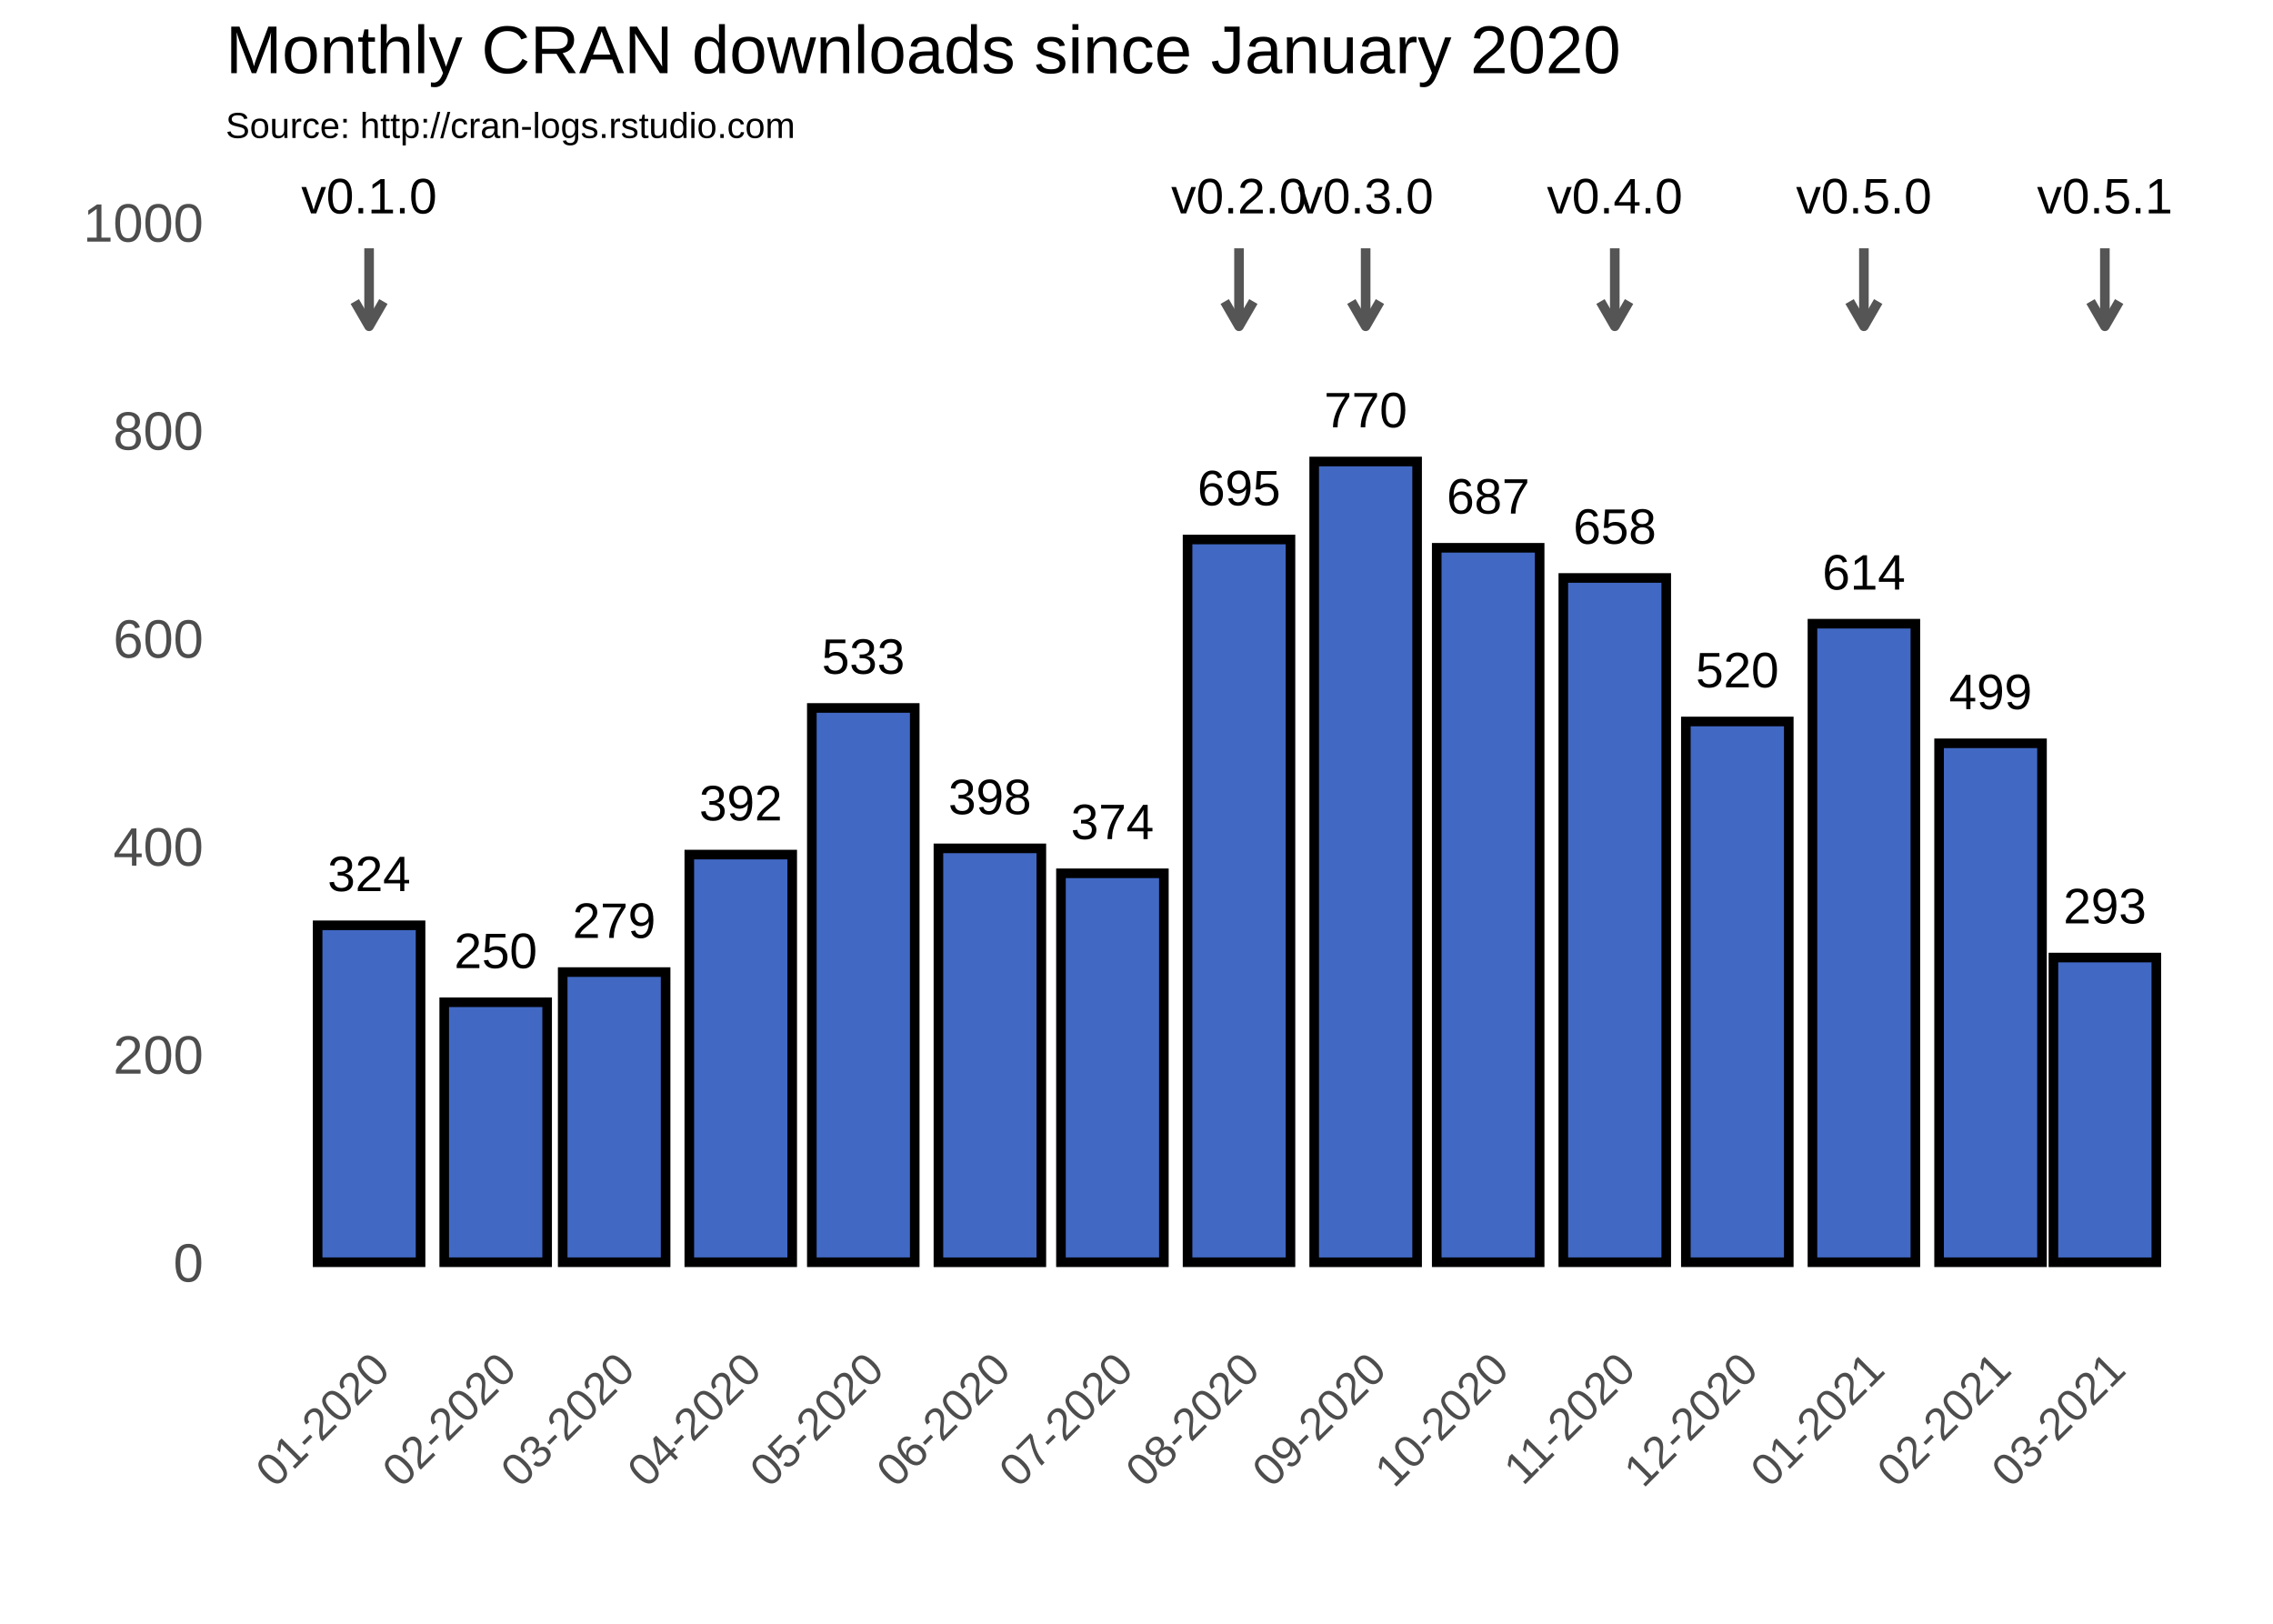
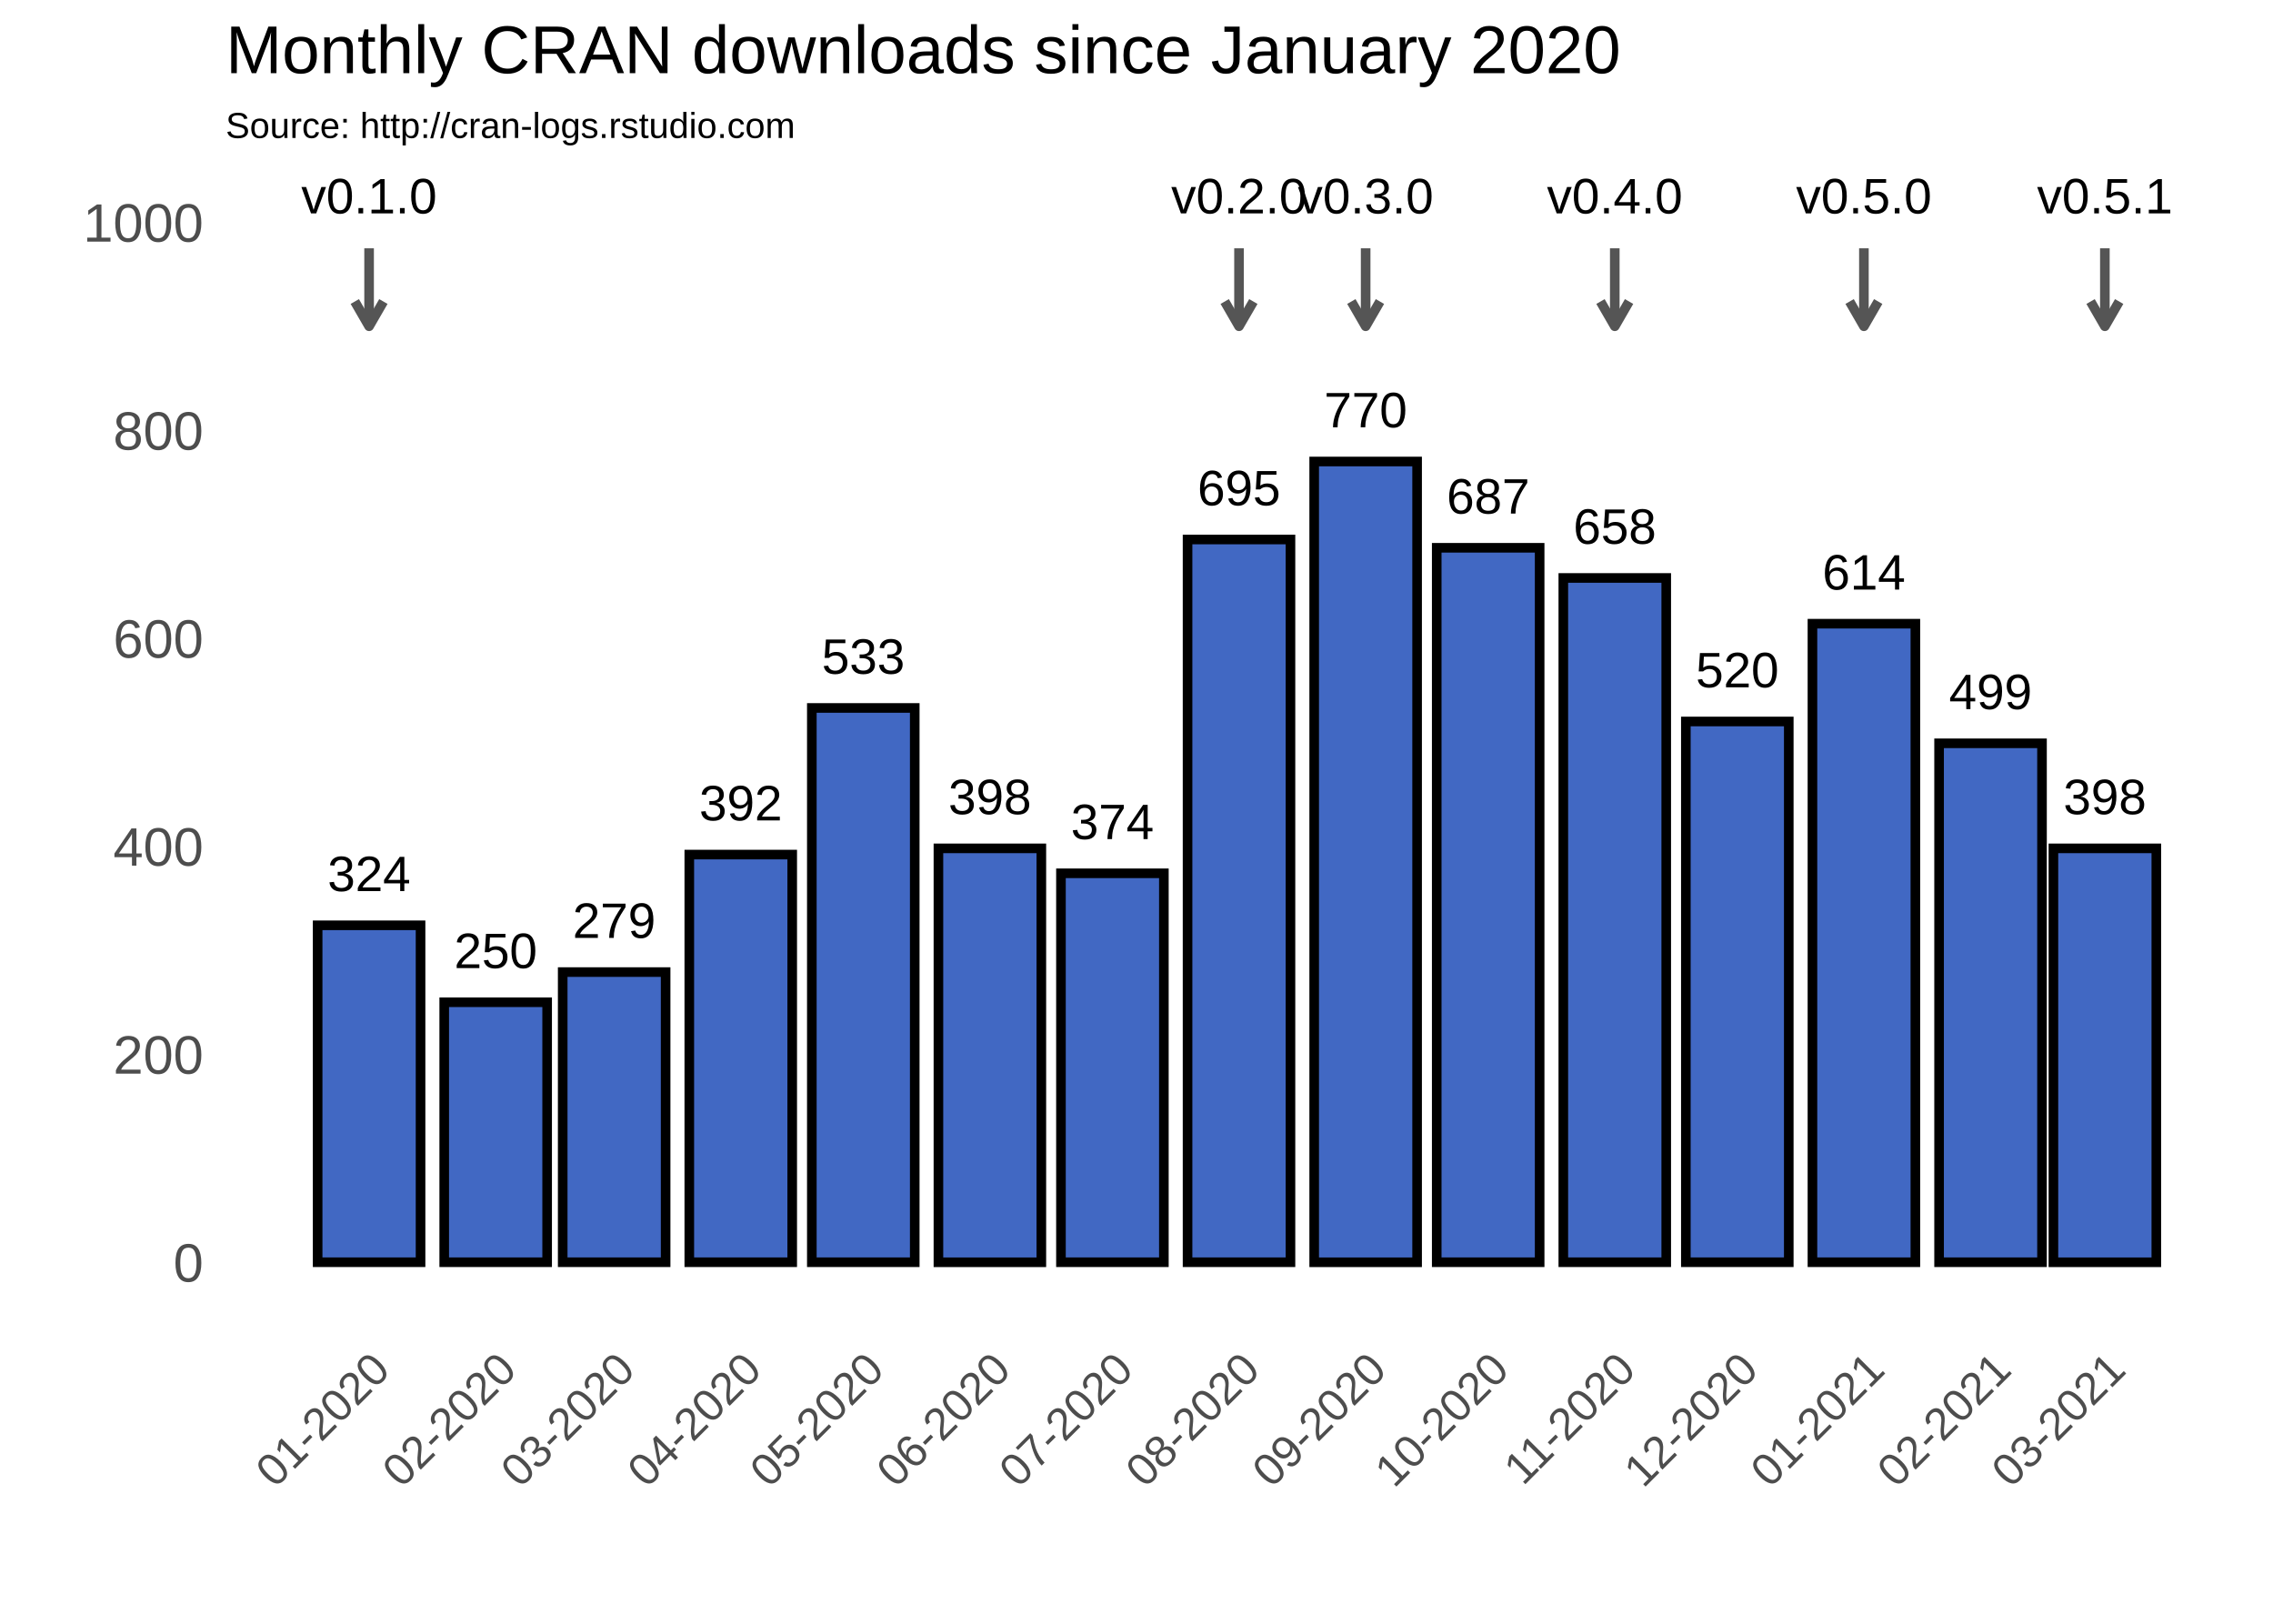
<svg xmlns="http://www.w3.org/2000/svg" class="svglite" width="504.00pt" height="360.00pt" viewBox="0 0 504.00 360.00">
  <defs>
    <style type="text/css">
    .svglite line, .svglite polyline, .svglite polygon, .svglite path, .svglite rect, .svglite circle {
      fill: none;
      stroke: #000000;
      stroke-linecap: round;
      stroke-linejoin: round;
      stroke-miterlimit: 10.00;
    }
  </style>
  </defs>
  <rect width="100%" height="100%" style="stroke: none; fill: #FFFFFF;" />
  <defs>
    <clipPath id="cpMC4wMHw1MDQuMDB8MC4wMHwzNjAuMDA=">
      <rect x="0.00" y="0.00" width="504.00" height="360.00" />
    </clipPath>
  </defs>
  <g clip-path="url(#cpMC4wMHw1MDQuMDB8MC4wMHwzNjAuMDA=)">
    <rect x="0.00" y="0.00" width="504.00" height="360.00" style="stroke-width: 1.07; stroke: #FFFFFF; fill: #FFFFFF;" />
  </g>
  <defs>
    <clipPath id="cpNTAuMDR8NDk4LjUyfDM3Ljc2fDI5MS4zOA==">
      <rect x="50.04" y="37.76" width="448.48" height="253.62" />
    </clipPath>
  </defs>
  <g clip-path="url(#cpNTAuMDR8NDk4LjUyfDM3Ljc2fDI5MS4zOA==)">
    <polyline points="50.04,256.79 498.52,256.79 " style="stroke-width: 0.53; stroke: #FFFFFF; stroke-linecap: butt;" />
    <polyline points="50.04,210.68 498.52,210.68 " style="stroke-width: 0.53; stroke: #FFFFFF; stroke-linecap: butt;" />
    <polyline points="50.04,164.57 498.52,164.57 " style="stroke-width: 0.53; stroke: #FFFFFF; stroke-linecap: butt;" />
    <polyline points="50.04,118.46 498.52,118.46 " style="stroke-width: 0.53; stroke: #FFFFFF; stroke-linecap: butt;" />
    <polyline points="50.04,72.34 498.52,72.34 " style="stroke-width: 0.53; stroke: #FFFFFF; stroke-linecap: butt;" />
    <polyline points="53.77,291.38 53.77,37.76 " style="stroke-width: 0.53; stroke: #FFFFFF; stroke-linecap: butt;" />
    <polyline points="67.80,291.38 67.80,37.76 " style="stroke-width: 0.53; stroke: #FFFFFF; stroke-linecap: butt;" />
    <polyline points="95.88,291.38 95.88,37.76 " style="stroke-width: 0.53; stroke: #FFFFFF; stroke-linecap: butt;" />
    <polyline points="123.04,291.38 123.04,37.76 " style="stroke-width: 0.53; stroke: #FFFFFF; stroke-linecap: butt;" />
    <polyline points="150.21,291.38 150.21,37.76 " style="stroke-width: 0.53; stroke: #FFFFFF; stroke-linecap: butt;" />
    <polyline points="177.83,291.38 177.83,37.76 " style="stroke-width: 0.53; stroke: #FFFFFF; stroke-linecap: butt;" />
    <polyline points="205.46,291.38 205.46,37.76 " style="stroke-width: 0.53; stroke: #FFFFFF; stroke-linecap: butt;" />
    <polyline points="233.08,291.38 233.08,37.76 " style="stroke-width: 0.53; stroke: #FFFFFF; stroke-linecap: butt;" />
    <polyline points="260.70,291.38 260.70,37.76 " style="stroke-width: 0.53; stroke: #FFFFFF; stroke-linecap: butt;" />
    <polyline points="288.77,291.38 288.77,37.76 " style="stroke-width: 0.53; stroke: #FFFFFF; stroke-linecap: butt;" />
    <polyline points="316.39,291.38 316.39,37.76 " style="stroke-width: 0.53; stroke: #FFFFFF; stroke-linecap: butt;" />
    <polyline points="344.01,291.38 344.01,37.76 " style="stroke-width: 0.53; stroke: #FFFFFF; stroke-linecap: butt;" />
    <polyline points="371.64,291.38 371.64,37.76 " style="stroke-width: 0.53; stroke: #FFFFFF; stroke-linecap: butt;" />
    <polyline points="399.26,291.38 399.26,37.76 " style="stroke-width: 0.53; stroke: #FFFFFF; stroke-linecap: butt;" />
    <polyline points="427.33,291.38 427.33,37.76 " style="stroke-width: 0.53; stroke: #FFFFFF; stroke-linecap: butt;" />
    <polyline points="454.05,291.38 454.05,37.76 " style="stroke-width: 0.53; stroke: #FFFFFF; stroke-linecap: butt;" />
    <polyline points="480.76,291.38 480.76,37.76 " style="stroke-width: 0.53; stroke: #FFFFFF; stroke-linecap: butt;" />
    <polyline points="494.80,291.38 494.80,37.76 " style="stroke-width: 0.53; stroke: #FFFFFF; stroke-linecap: butt;" />
    <polyline points="50.04,279.85 498.52,279.85 " style="stroke-width: 1.07; stroke: #FFFFFF; stroke-linecap: butt;" />
    <polyline points="50.04,233.74 498.52,233.74 " style="stroke-width: 1.07; stroke: #FFFFFF; stroke-linecap: butt;" />
    <polyline points="50.04,187.63 498.52,187.63 " style="stroke-width: 1.07; stroke: #FFFFFF; stroke-linecap: butt;" />
    <polyline points="50.04,141.51 498.52,141.51 " style="stroke-width: 1.07; stroke: #FFFFFF; stroke-linecap: butt;" />
    <polyline points="50.04,95.40 498.52,95.40 " style="stroke-width: 1.07; stroke: #FFFFFF; stroke-linecap: butt;" />
    <polyline points="50.04,49.29 498.52,49.29 " style="stroke-width: 1.07; stroke: #FFFFFF; stroke-linecap: butt;" />
    <polyline points="81.84,291.38 81.84,37.76 " style="stroke-width: 1.07; stroke: #FFFFFF; stroke-linecap: butt;" />
    <polyline points="109.91,291.38 109.91,37.76 " style="stroke-width: 1.07; stroke: #FFFFFF; stroke-linecap: butt;" />
    <polyline points="136.18,291.38 136.18,37.76 " style="stroke-width: 1.07; stroke: #FFFFFF; stroke-linecap: butt;" />
    <polyline points="164.25,291.38 164.25,37.76 " style="stroke-width: 1.07; stroke: #FFFFFF; stroke-linecap: butt;" />
    <polyline points="191.42,291.38 191.42,37.76 " style="stroke-width: 1.07; stroke: #FFFFFF; stroke-linecap: butt;" />
    <polyline points="219.49,291.38 219.49,37.76 " style="stroke-width: 1.07; stroke: #FFFFFF; stroke-linecap: butt;" />
    <polyline points="246.66,291.38 246.66,37.76 " style="stroke-width: 1.07; stroke: #FFFFFF; stroke-linecap: butt;" />
    <polyline points="274.73,291.38 274.73,37.76 " style="stroke-width: 1.07; stroke: #FFFFFF; stroke-linecap: butt;" />
    <polyline points="302.81,291.38 302.81,37.76 " style="stroke-width: 1.07; stroke: #FFFFFF; stroke-linecap: butt;" />
    <polyline points="329.98,291.38 329.98,37.76 " style="stroke-width: 1.07; stroke: #FFFFFF; stroke-linecap: butt;" />
    <polyline points="358.05,291.38 358.05,37.76 " style="stroke-width: 1.07; stroke: #FFFFFF; stroke-linecap: butt;" />
    <polyline points="385.22,291.38 385.22,37.76 " style="stroke-width: 1.07; stroke: #FFFFFF; stroke-linecap: butt;" />
    <polyline points="413.29,291.38 413.29,37.76 " style="stroke-width: 1.07; stroke: #FFFFFF; stroke-linecap: butt;" />
    <polyline points="441.37,291.38 441.37,37.76 " style="stroke-width: 1.07; stroke: #FFFFFF; stroke-linecap: butt;" />
    <polyline points="466.72,291.38 466.72,37.76 " style="stroke-width: 1.07; stroke: #FFFFFF; stroke-linecap: butt;" />
    <rect x="70.43" y="205.15" width="22.82" height="74.70" style="stroke-width: 2.13; stroke-linecap: square; stroke-linejoin: miter; fill: #4168C3;" />
    <rect x="98.50" y="222.21" width="22.82" height="57.64" style="stroke-width: 2.13; stroke-linecap: square; stroke-linejoin: miter; fill: #4168C3;" />
    <rect x="124.77" y="215.52" width="22.82" height="64.33" style="stroke-width: 2.13; stroke-linecap: square; stroke-linejoin: miter; fill: #4168C3;" />
    <rect x="152.84" y="189.47" width="22.82" height="90.38" style="stroke-width: 2.13; stroke-linecap: square; stroke-linejoin: miter; fill: #4168C3;" />
    <rect x="180.01" y="156.96" width="22.82" height="122.89" style="stroke-width: 2.13; stroke-linecap: square; stroke-linejoin: miter; fill: #4168C3;" />
    <rect x="208.08" y="188.09" width="22.82" height="91.77" style="stroke-width: 2.13; stroke-linecap: square; stroke-linejoin: miter; fill: #4168C3;" />
    <rect x="235.25" y="193.62" width="22.82" height="86.23" style="stroke-width: 2.13; stroke-linecap: square; stroke-linejoin: miter; fill: #4168C3;" />
    <rect x="263.32" y="119.61" width="22.82" height="160.24" style="stroke-width: 2.13; stroke-linecap: square; stroke-linejoin: miter; fill: #4168C3;" />
    <rect x="291.40" y="102.32" width="22.82" height="177.54" style="stroke-width: 2.13; stroke-linecap: square; stroke-linejoin: miter; fill: #4168C3;" />
    <rect x="318.57" y="121.45" width="22.82" height="158.40" style="stroke-width: 2.13; stroke-linecap: square; stroke-linejoin: miter; fill: #4168C3;" />
    <rect x="346.64" y="128.14" width="22.82" height="151.71" style="stroke-width: 2.13; stroke-linecap: square; stroke-linejoin: miter; fill: #4168C3;" />
    <rect x="373.81" y="159.96" width="22.82" height="119.89" style="stroke-width: 2.13; stroke-linecap: square; stroke-linejoin: miter; fill: #4168C3;" />
    <rect x="401.88" y="138.28" width="22.82" height="141.57" style="stroke-width: 2.13; stroke-linecap: square; stroke-linejoin: miter; fill: #4168C3;" />
    <rect x="429.96" y="164.80" width="22.82" height="115.05" style="stroke-width: 2.13; stroke-linecap: square; stroke-linejoin: miter; fill: #4168C3;" />
-     <rect x="455.31" y="212.30" width="22.82" height="67.56" style="stroke-width: 2.13; stroke-linecap: square; stroke-linejoin: miter; fill: #4168C3;" />
+     <rect x="455.31" y="188.09" width="22.82" height="91.77" style="stroke-width: 2.13; stroke-linecap: square; stroke-linejoin: miter; fill: #4168C3;" />
    <text x="81.84" y="197.57" text-anchor="middle" style="font-size: 11.04px; font-family: Arial;" textLength="18.40px" lengthAdjust="spacingAndGlyphs">324</text>
    <text x="109.91" y="214.63" text-anchor="middle" style="font-size: 11.04px; font-family: Arial;" textLength="18.40px" lengthAdjust="spacingAndGlyphs">250</text>
    <text x="136.18" y="207.94" text-anchor="middle" style="font-size: 11.04px; font-family: Arial;" textLength="18.40px" lengthAdjust="spacingAndGlyphs">279</text>
    <text x="164.25" y="181.89" text-anchor="middle" style="font-size: 11.04px; font-family: Arial;" textLength="18.40px" lengthAdjust="spacingAndGlyphs">392</text>
    <text x="191.42" y="149.38" text-anchor="middle" style="font-size: 11.04px; font-family: Arial;" textLength="18.40px" lengthAdjust="spacingAndGlyphs">533</text>
    <text x="219.49" y="180.51" text-anchor="middle" style="font-size: 11.04px; font-family: Arial;" textLength="18.40px" lengthAdjust="spacingAndGlyphs">398</text>
    <text x="246.66" y="186.04" text-anchor="middle" style="font-size: 11.04px; font-family: Arial;" textLength="18.40px" lengthAdjust="spacingAndGlyphs">374</text>
    <text x="274.73" y="112.03" text-anchor="middle" style="font-size: 11.04px; font-family: Arial;" textLength="18.40px" lengthAdjust="spacingAndGlyphs">695</text>
    <text x="302.81" y="94.74" text-anchor="middle" style="font-size: 11.04px; font-family: Arial;" textLength="18.40px" lengthAdjust="spacingAndGlyphs">770</text>
    <text x="329.98" y="113.87" text-anchor="middle" style="font-size: 11.04px; font-family: Arial;" textLength="18.40px" lengthAdjust="spacingAndGlyphs">687</text>
    <text x="358.05" y="120.56" text-anchor="middle" style="font-size: 11.04px; font-family: Arial;" textLength="18.40px" lengthAdjust="spacingAndGlyphs">658</text>
    <text x="385.22" y="152.38" text-anchor="middle" style="font-size: 11.04px; font-family: Arial;" textLength="18.40px" lengthAdjust="spacingAndGlyphs">520</text>
    <text x="413.29" y="130.71" text-anchor="middle" style="font-size: 11.04px; font-family: Arial;" textLength="18.40px" lengthAdjust="spacingAndGlyphs">614</text>
    <text x="441.37" y="157.22" text-anchor="middle" style="font-size: 11.04px; font-family: Arial;" textLength="18.40px" lengthAdjust="spacingAndGlyphs">499</text>
-     <text x="466.72" y="204.72" text-anchor="middle" style="font-size: 11.04px; font-family: Arial;" textLength="18.40px" lengthAdjust="spacingAndGlyphs">293</text>
+     <text x="466.72" y="180.51" text-anchor="middle" style="font-size: 11.04px; font-family: Arial;" textLength="18.40px" lengthAdjust="spacingAndGlyphs">398</text>
    <line x1="81.84" y1="55.05" x2="81.84" y2="72.34" style="stroke-width: 2.13; stroke: #555555; stroke-linecap: butt;" />
    <polyline points="78.67,66.85 81.84,72.34 85.01,66.85 " style="stroke-width: 2.13; stroke: #555555; stroke-linecap: butt;" />
    <line x1="274.73" y1="55.05" x2="274.73" y2="72.34" style="stroke-width: 2.13; stroke: #555555; stroke-linecap: butt;" />
    <polyline points="271.56,66.85 274.73,72.34 277.91,66.85 " style="stroke-width: 2.13; stroke: #555555; stroke-linecap: butt;" />
    <line x1="302.81" y1="55.05" x2="302.81" y2="72.34" style="stroke-width: 2.13; stroke: #555555; stroke-linecap: butt;" />
    <polyline points="299.64,66.85 302.81,72.34 305.98,66.85 " style="stroke-width: 2.13; stroke: #555555; stroke-linecap: butt;" />
    <line x1="358.05" y1="55.05" x2="358.05" y2="72.34" style="stroke-width: 2.13; stroke: #555555; stroke-linecap: butt;" />
    <polyline points="354.88,66.85 358.05,72.34 361.22,66.85 " style="stroke-width: 2.13; stroke: #555555; stroke-linecap: butt;" />
    <line x1="413.29" y1="55.05" x2="413.29" y2="72.34" style="stroke-width: 2.13; stroke: #555555; stroke-linecap: butt;" />
    <polyline points="410.12,66.85 413.29,72.34 416.46,66.85 " style="stroke-width: 2.13; stroke: #555555; stroke-linecap: butt;" />
    <line x1="466.72" y1="55.05" x2="466.72" y2="72.34" style="stroke-width: 2.13; stroke: #555555; stroke-linecap: butt;" />
    <polyline points="463.55,66.85 466.72,72.34 469.89,66.85 " style="stroke-width: 2.13; stroke: #555555; stroke-linecap: butt;" />
    <text x="81.84" y="47.31" text-anchor="middle" style="font-size: 11.04px; font-family: Arial;" textLength="30.05px" lengthAdjust="spacingAndGlyphs">v0.1.0</text>
    <text x="274.73" y="47.31" text-anchor="middle" style="font-size: 11.04px; font-family: Arial;" textLength="30.05px" lengthAdjust="spacingAndGlyphs">v0.2.0</text>
    <text x="302.81" y="47.31" text-anchor="middle" style="font-size: 11.04px; font-family: Arial;" textLength="30.05px" lengthAdjust="spacingAndGlyphs">v0.3.0</text>
    <text x="358.05" y="47.31" text-anchor="middle" style="font-size: 11.04px; font-family: Arial;" textLength="30.05px" lengthAdjust="spacingAndGlyphs">v0.4.0</text>
    <text x="413.29" y="47.31" text-anchor="middle" style="font-size: 11.04px; font-family: Arial;" textLength="30.05px" lengthAdjust="spacingAndGlyphs">v0.5.0</text>
    <text x="466.72" y="47.31" text-anchor="middle" style="font-size: 11.04px; font-family: Arial;" textLength="30.05px" lengthAdjust="spacingAndGlyphs">v0.5.1</text>
  </g>
  <g clip-path="url(#cpMC4wMHw1MDQuMDB8MC4wMHwzNjAuMDA=)">
    <text x="45.11" y="284.15" text-anchor="end" style="font-size: 12.00px; fill: #4D4D4D; font-family: Arial;" textLength="6.67px" lengthAdjust="spacingAndGlyphs">0</text>
    <text x="45.11" y="238.04" text-anchor="end" style="font-size: 12.00px; fill: #4D4D4D; font-family: Arial;" textLength="20.02px" lengthAdjust="spacingAndGlyphs">200</text>
    <text x="45.11" y="191.92" text-anchor="end" style="font-size: 12.00px; fill: #4D4D4D; font-family: Arial;" textLength="20.02px" lengthAdjust="spacingAndGlyphs">400</text>
    <text x="45.11" y="145.81" text-anchor="end" style="font-size: 12.00px; fill: #4D4D4D; font-family: Arial;" textLength="20.02px" lengthAdjust="spacingAndGlyphs">600</text>
    <text x="45.11" y="99.70" text-anchor="end" style="font-size: 12.00px; fill: #4D4D4D; font-family: Arial;" textLength="20.02px" lengthAdjust="spacingAndGlyphs">800</text>
    <text x="45.11" y="53.58" text-anchor="end" style="font-size: 12.00px; fill: #4D4D4D; font-family: Arial;" textLength="26.70px" lengthAdjust="spacingAndGlyphs">1000</text>
    <text transform="translate(86.91,304.17) rotate(-45)" text-anchor="end" style="font-size: 10.00px; fill: #4D4D4D; font-family: Arial;" textLength="36.73px" lengthAdjust="spacingAndGlyphs">01-2020</text>
    <text transform="translate(114.98,304.17) rotate(-45)" text-anchor="end" style="font-size: 10.00px; fill: #4D4D4D; font-family: Arial;" textLength="36.73px" lengthAdjust="spacingAndGlyphs">02-2020</text>
    <text transform="translate(141.24,304.17) rotate(-45)" text-anchor="end" style="font-size: 10.00px; fill: #4D4D4D; font-family: Arial;" textLength="36.73px" lengthAdjust="spacingAndGlyphs">03-2020</text>
    <text transform="translate(169.32,304.17) rotate(-45)" text-anchor="end" style="font-size: 10.00px; fill: #4D4D4D; font-family: Arial;" textLength="36.73px" lengthAdjust="spacingAndGlyphs">04-2020</text>
    <text transform="translate(196.48,304.17) rotate(-45)" text-anchor="end" style="font-size: 10.00px; fill: #4D4D4D; font-family: Arial;" textLength="36.73px" lengthAdjust="spacingAndGlyphs">05-2020</text>
    <text transform="translate(224.56,304.17) rotate(-45)" text-anchor="end" style="font-size: 10.00px; fill: #4D4D4D; font-family: Arial;" textLength="36.73px" lengthAdjust="spacingAndGlyphs">06-2020</text>
    <text transform="translate(251.73,304.17) rotate(-45)" text-anchor="end" style="font-size: 10.00px; fill: #4D4D4D; font-family: Arial;" textLength="36.73px" lengthAdjust="spacingAndGlyphs">07-2020</text>
    <text transform="translate(279.80,304.17) rotate(-45)" text-anchor="end" style="font-size: 10.00px; fill: #4D4D4D; font-family: Arial;" textLength="36.73px" lengthAdjust="spacingAndGlyphs">08-2020</text>
    <text transform="translate(307.87,304.17) rotate(-45)" text-anchor="end" style="font-size: 10.00px; fill: #4D4D4D; font-family: Arial;" textLength="36.73px" lengthAdjust="spacingAndGlyphs">09-2020</text>
    <text transform="translate(335.04,304.17) rotate(-45)" text-anchor="end" style="font-size: 10.00px; fill: #4D4D4D; font-family: Arial;" textLength="36.73px" lengthAdjust="spacingAndGlyphs">10-2020</text>
    <text transform="translate(363.12,304.17) rotate(-45)" text-anchor="end" style="font-size: 10.00px; fill: #4D4D4D; font-family: Arial;" textLength="35.99px" lengthAdjust="spacingAndGlyphs">11-2020</text>
    <text transform="translate(390.29,304.17) rotate(-45)" text-anchor="end" style="font-size: 10.00px; fill: #4D4D4D; font-family: Arial;" textLength="36.73px" lengthAdjust="spacingAndGlyphs">12-2020</text>
    <text transform="translate(418.36,304.17) rotate(-45)" text-anchor="end" style="font-size: 10.00px; fill: #4D4D4D; font-family: Arial;" textLength="36.73px" lengthAdjust="spacingAndGlyphs">01-2021</text>
    <text transform="translate(446.43,304.17) rotate(-45)" text-anchor="end" style="font-size: 10.00px; fill: #4D4D4D; font-family: Arial;" textLength="36.73px" lengthAdjust="spacingAndGlyphs">02-2021</text>
    <text transform="translate(471.79,304.17) rotate(-45)" text-anchor="end" style="font-size: 10.00px; fill: #4D4D4D; font-family: Arial;" textLength="36.73px" lengthAdjust="spacingAndGlyphs">03-2021</text>
    <text x="50.04" y="30.59" style="font-size: 8.00px; font-family: Arial;" textLength="126.32px" lengthAdjust="spacingAndGlyphs">Source: http://cran-logs.rstudio.com</text>
    <text x="50.04" y="16.22" style="font-size: 15.00px; font-family: Arial;" textLength="309.25px" lengthAdjust="spacingAndGlyphs">Monthly CRAN downloads since January 2020</text>
  </g>
</svg>
